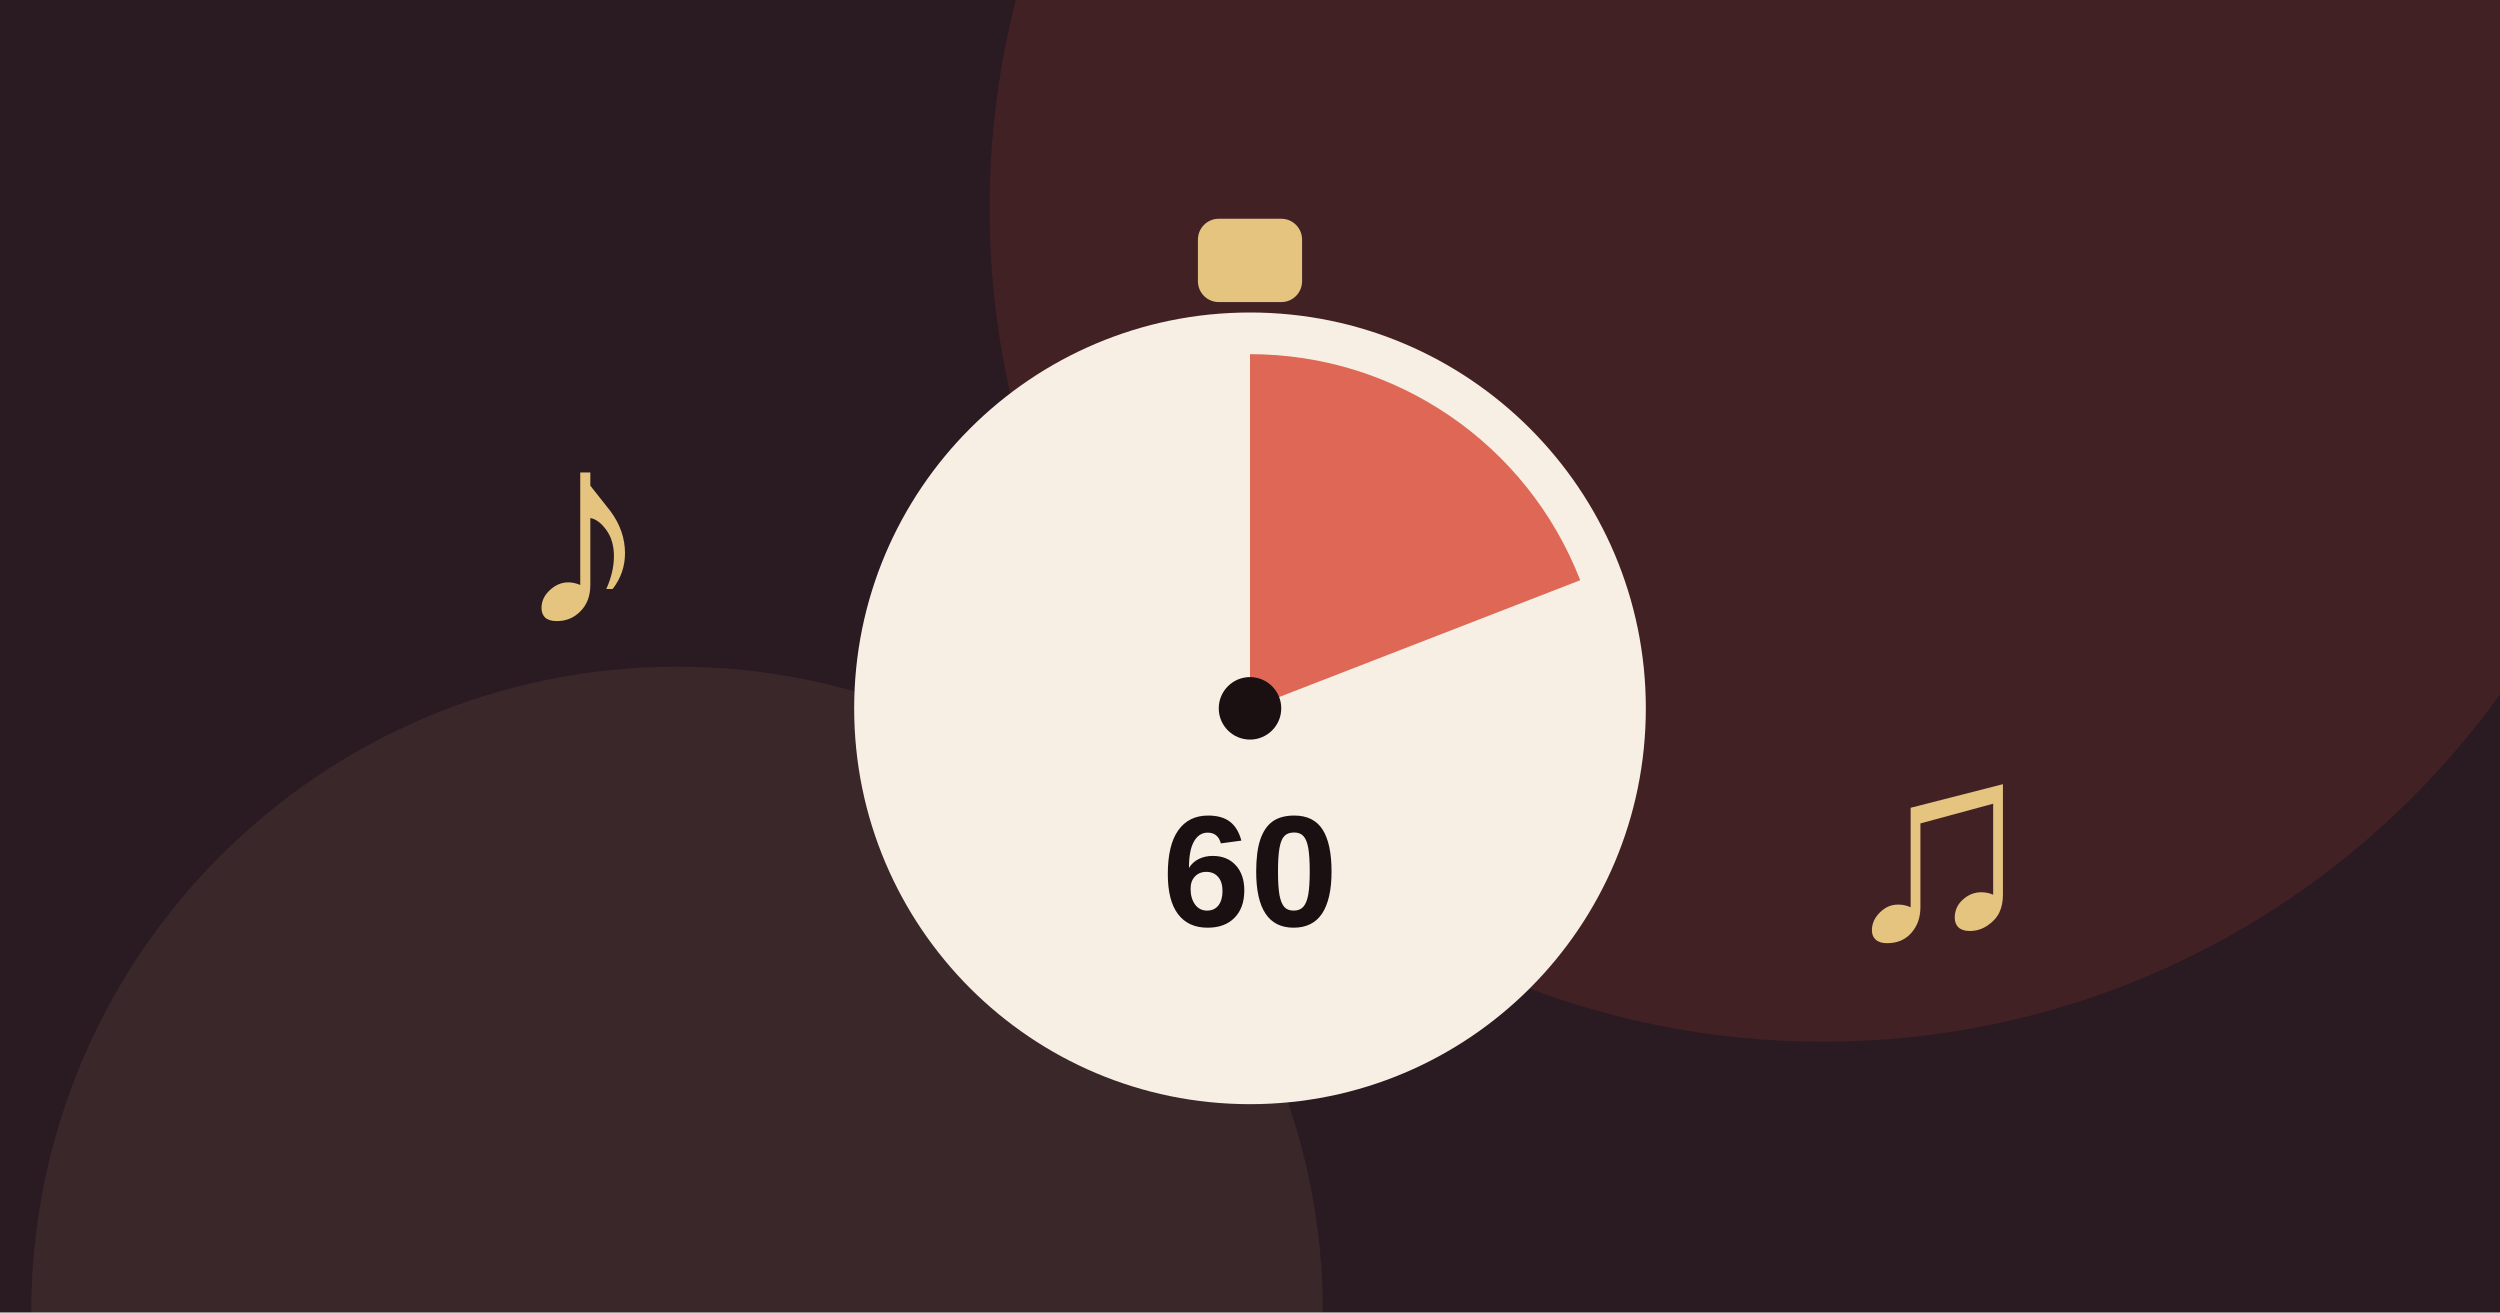
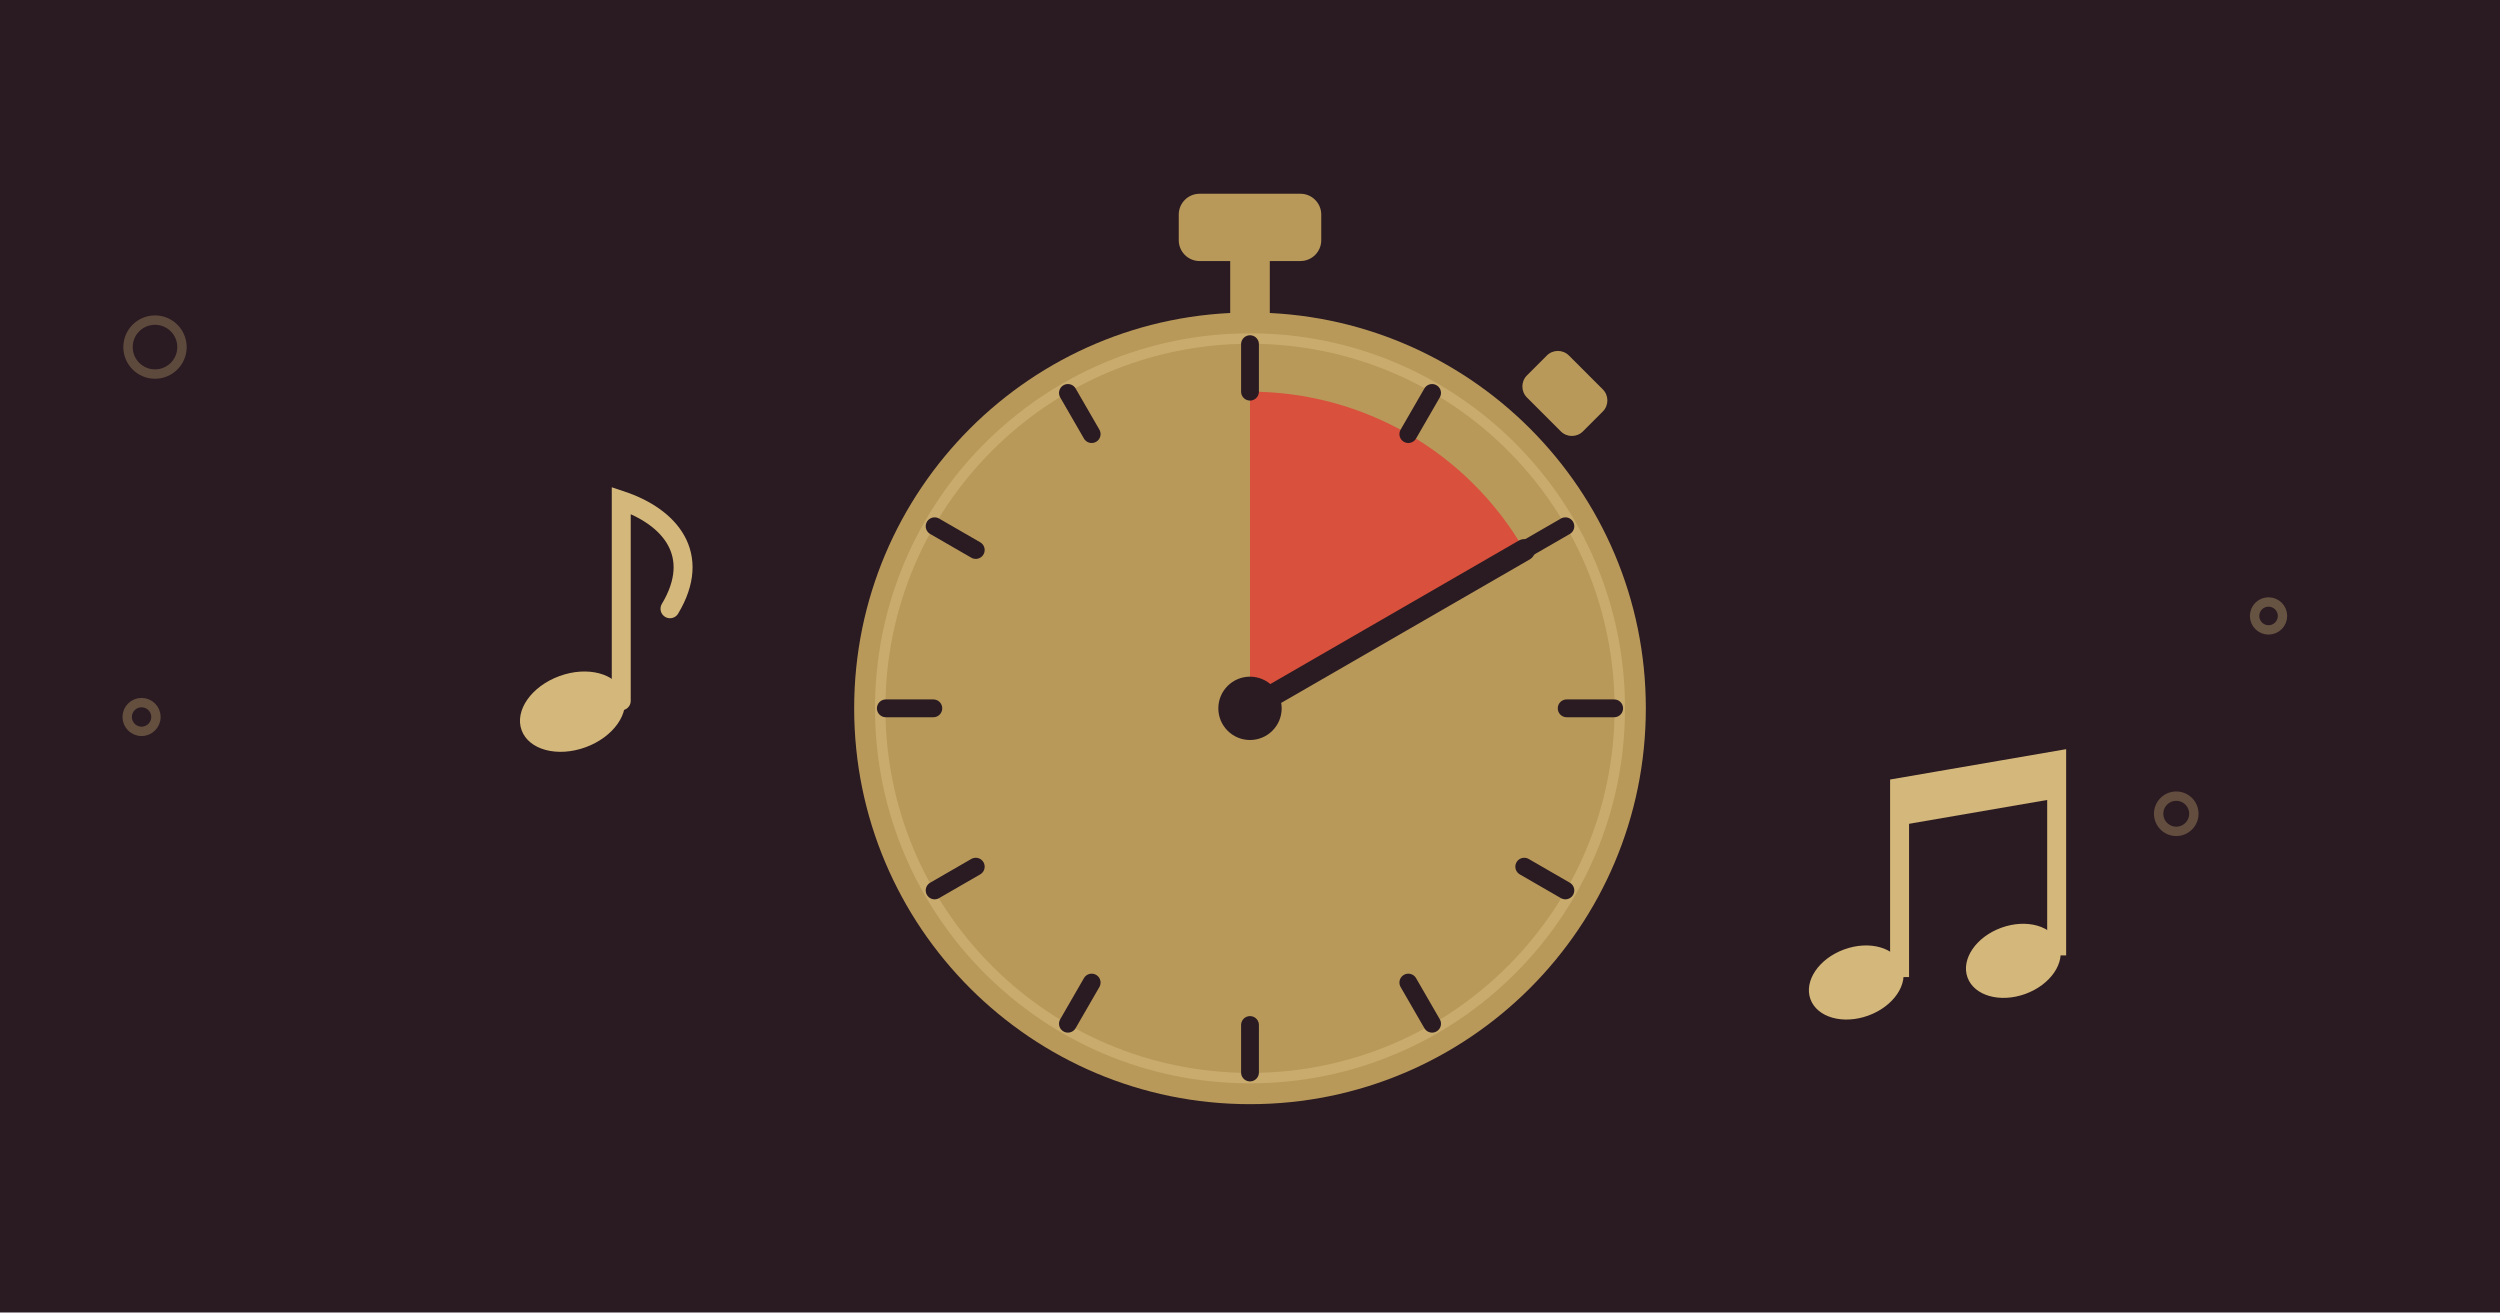
<svg xmlns="http://www.w3.org/2000/svg" viewBox="0 0 240 126" width="240" height="126">
  <rect width="240" height="126" fill="#2A1A22" />
-   <circle cx="175" cy="20" r="80" fill="#D9503C" opacity=".14" />
-   <circle cx="65" cy="126" r="62" fill="#E4C47F" opacity=".08" />
-   <circle cx="120" cy="68" r="38" fill="#F7EFE3" />
-   <rect x="115" y="21" width="10" height="8" rx="2" fill="#E4C47F" />
-   <path d="M120 68 L120 34 A34 34 0 0 1 151.7 55.7 Z" fill="#D9503C" opacity=".85" />
-   <circle cx="120" cy="68" r="3" fill="#1A1012" />
-   <text x="120" y="88.9" font-size="15.2" fill="#1A1012" font-family="Arial,Helvetica,sans-serif" font-weight="700" text-anchor="middle">60</text>
-   <text x="56" y="60" font-size="26" fill="#E4C47F" font-family="Arial,Helvetica,sans-serif" font-weight="700" text-anchor="middle">♪</text>
-   <text x="186" y="90" font-size="26" fill="#E4C47F" font-family="Arial,Helvetica,sans-serif" font-weight="700" text-anchor="middle">♫</text>
+   <circle cx="14.88" cy="33.32" r="2.59" fill="none" stroke="#D4B77A" stroke-opacity="0.31" stroke-width=".9" />
+   <circle cx="13.59" cy="68.83" r="1.38" fill="none" stroke="#D4B77A" stroke-opacity="0.34" stroke-width=".9" />
+   <circle cx="217.78" cy="59.13" r="1.34" fill="none" stroke="#D4B77A" stroke-opacity="0.36" stroke-width=".9" />
+   <circle cx="208.92" cy="78.12" r="1.69" fill="none" stroke="#D4B77A" stroke-opacity="0.33" stroke-width=".9" />
+   <rect x="113.16" y="18.6" width="13.68" height="6.46" rx="2" fill="#B8995A" />
+   <rect x="118.1" y="24.3" width="3.8" height="7.6" fill="#B8995A" />
+   <rect x="-3.8" y="-45.6" width="7.6" height="5.7" rx="1.5" fill="#B8995A" transform="translate(120 68) rotate(45)" />
+   <circle cx="120" cy="68" r="38" fill="#B8995A" />
+   <circle cx="120" cy="68" r="35.5" fill="none" stroke="#D4B77A" stroke-opacity=".6" stroke-width="1" />
+   <path d="M120 68 L120 37.6 A30.4 30.4 0 0 1 146.33 52.8 Z" fill="#D9503C" />
+   <g transform="translate(120 68)" stroke="#2A1A22" stroke-width="1.71" stroke-linecap="round">
+     <line y1="-34.96" y2="-30.4" transform="rotate(0)" />
+     <line y1="-34.96" y2="-30.4" transform="rotate(30)" />
+     <line y1="-34.96" y2="-30.4" transform="rotate(60)" />
+     <line y1="-34.96" y2="-30.4" transform="rotate(90)" />
+     <line y1="-34.96" y2="-30.4" transform="rotate(120)" />
+     <line y1="-34.96" y2="-30.4" transform="rotate(150)" />
+     <line y1="-34.96" y2="-30.4" transform="rotate(180)" />
+     <line y1="-34.96" y2="-30.4" transform="rotate(210)" />
+     <line y1="-34.96" y2="-30.4" transform="rotate(240)" />
+     <line y1="-34.96" y2="-30.4" transform="rotate(270)" />
+     <line y1="-34.96" y2="-30.4" transform="rotate(300)" />
+     <line y1="-34.96" y2="-30.4" transform="rotate(330)" />
+   </g>
+   <line x1="120" y1="68" x2="146.33" y2="52.8" stroke="#2A1A22" stroke-width="2.09" stroke-linecap="round" />
+   <circle cx="120" cy="68" r="3.04" fill="#2A1A22" />
+   <g transform="translate(56 60) scale(26)" fill="#D4B77A">
+     <ellipse cx="-.04" cy=".32" rx=".2" ry=".14" transform="rotate(-20 -.04 .32)" />
+     <path d="M.14 .28 L.14 -.46 C.32 -.4 .44 -.26 .32 -.06" fill="none" stroke="#D4B77A" stroke-width=".07" stroke-linecap="round" />
+   </g>
+   <g transform="translate(186 86) scale(26)" fill="#D4B77A">
+     <ellipse cx="-.3" cy=".32" rx=".18" ry=".13" transform="rotate(-20 -.3 .32)" />
+     <ellipse cx=".28" cy=".24" rx=".18" ry=".13" transform="rotate(-20 .28 .24)" />
+     <path d="M-.14 .3 L-.14 -.4 L.44 -.5 L.44 .22" fill="none" stroke="#D4B77A" stroke-width=".07" />
+     <path d="M-.14 -.4 L.44 -.5 L.44 -.36 L-.14 -.26 Z" />
+   </g>
</svg>
